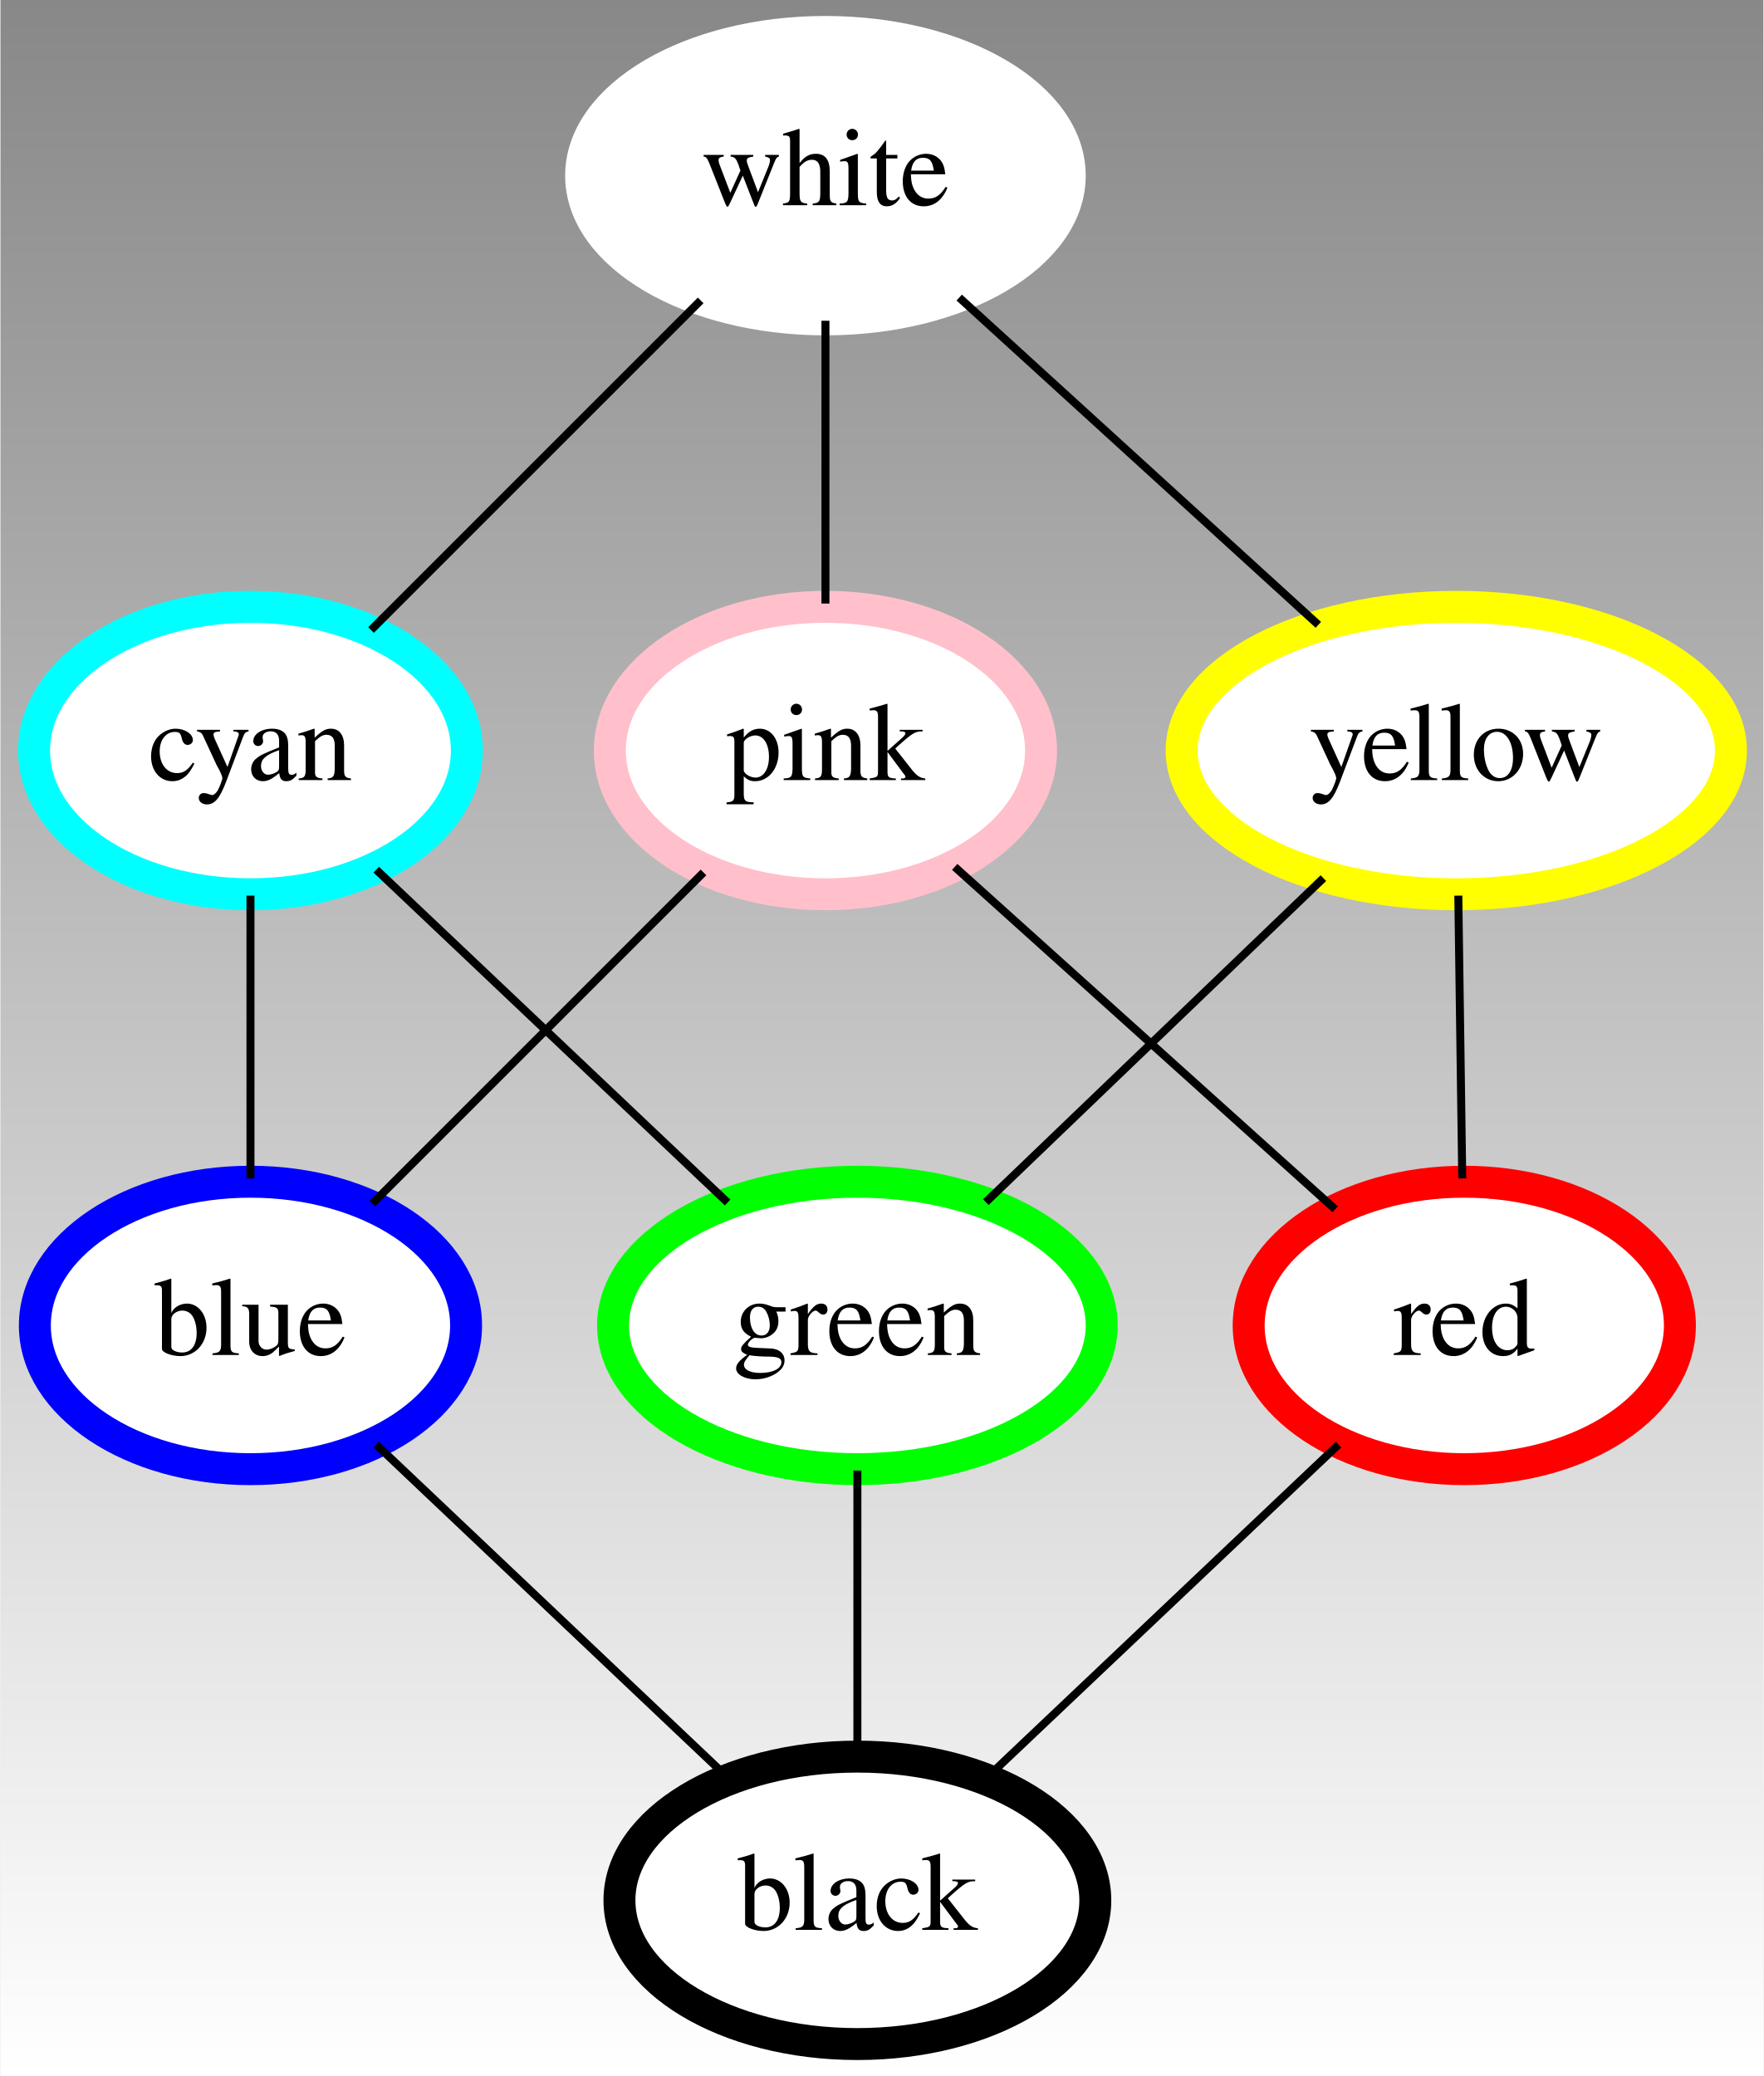
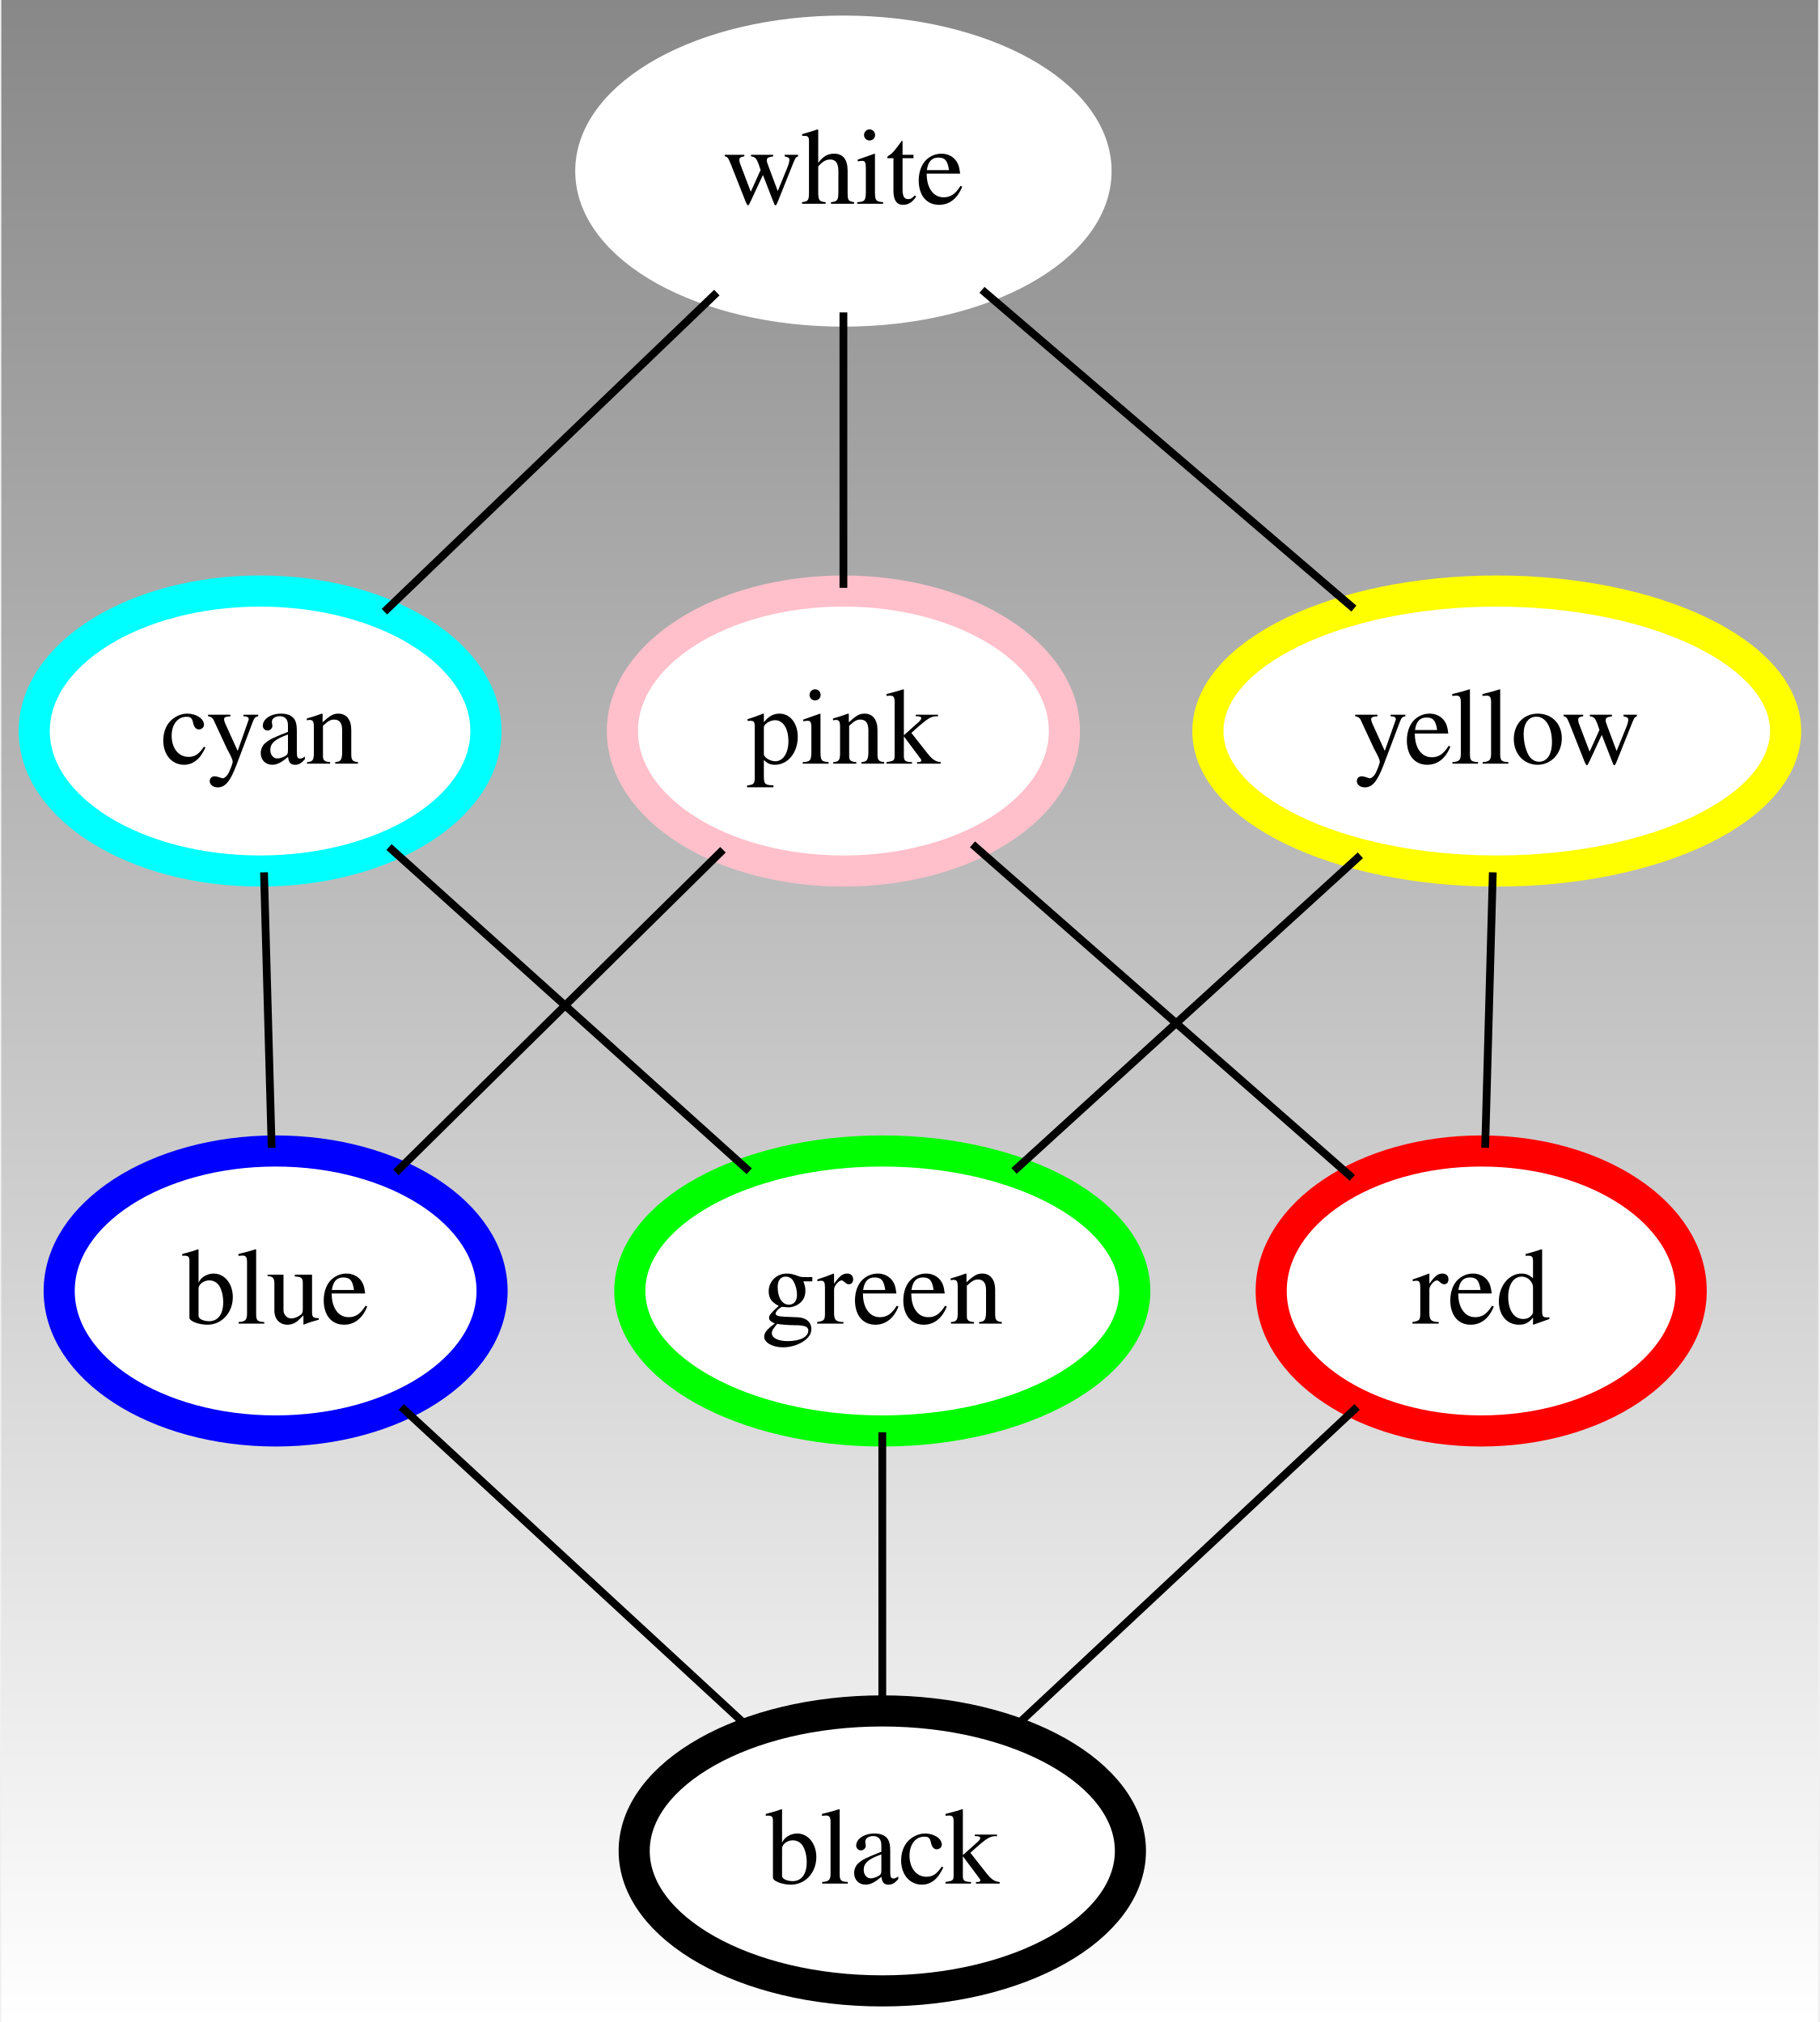
- <svg xmlns="http://www.w3.org/2000/svg" width="700px" height="824px" viewBox="0.00 0.00 220.74 260.00">
+ <svg xmlns="http://www.w3.org/2000/svg" width="700px" height="778px" viewBox="0.00 0.00 233.59 260.00">
  <g id="graph0" class="graph" transform="scale(1.0 1.0) rotate(0) translate(4 256)">
    <defs>
-       <linearGradient id="l_0" gradientUnits="userSpaceOnUse" x1="106.372" y1="4" x2="106.372" y2="-256">
+       <linearGradient id="l_1" gradientUnits="userSpaceOnUse" x1="112.793" y1="4" x2="112.793" y2="-256">
        <stop offset="0" style="stop-color:#ffffff;stop-opacity:1.;" />
        <stop offset="1" style="stop-color:#888888;stop-opacity:1.;" />
      </linearGradient>
    </defs>
-     <polygon fill="url(#l_0)" stroke="transparent" points="-4,4 -4,-256 216.744,-256 216.744,4 -4,4" />
+     <polygon fill="url(#l_1)" stroke="transparent" points="-4,4 -4,-256 229.586,-256 229.586,4 -4,4" />
    <g id="node1" class="node">
-       <ellipse fill="#ffffff" stroke="#ffffff" stroke-width="4" cx="99.298" cy="-234" rx="30.595" ry="18" />
-       <text text-anchor="middle" x="99.298" y="-230.3" font-family="Times,serif" font-size="14.00" fill="#000000">white</text>
+       <ellipse fill="#ffffff" stroke="#ffffff" stroke-width="4" cx="104.267" cy="-234" rx="32.481" ry="18" />
+       <text text-anchor="middle" x="104.267" y="-229.8" font-family="Times,serif" font-size="14.00" fill="#000000">white</text>
    </g>
    <g id="node2" class="node">
-       <ellipse fill="#ffffff" stroke="#00ffff" stroke-width="4" cx="27.298" cy="-162" rx="27.097" ry="18" />
-       <text text-anchor="middle" x="27.298" y="-158.3" font-family="Times,serif" font-size="14.00" fill="#000000">cyan</text>
+       <ellipse fill="#ffffff" stroke="#00ffff" stroke-width="4" cx="29.267" cy="-162" rx="29.036" ry="18" />
+       <text text-anchor="middle" x="29.267" y="-157.8" font-family="Times,serif" font-size="14.00" fill="#000000">cyan</text>
    </g>
    <g id="edge1" class="edge">
-       <path fill="none" stroke="#000000" d="M83.675,-218.377C71.432,-206.135 54.502,-189.205 42.397,-177.099" />
+       <path fill="none" stroke="#000000" d="M87.993,-218.377C75.327,-206.218 57.843,-189.433 45.251,-177.345" />
    </g>
    <g id="node5" class="node">
-       <ellipse fill="#ffffff" stroke="#ffff00" stroke-width="4" cx="178.298" cy="-162" rx="34.394" ry="18" />
-       <text text-anchor="middle" x="178.298" y="-158.3" font-family="Times,serif" font-size="14.00" fill="#000000">yellow</text>
+       <ellipse fill="#ffffff" stroke="#ffff00" stroke-width="4" cx="188.267" cy="-162" rx="37.139" ry="18" />
+       <text text-anchor="middle" x="188.267" y="-157.8" font-family="Times,serif" font-size="14.00" fill="#000000">yellow</text>
    </g>
    <g id="edge2" class="edge">
-       <path fill="none" stroke="#000000" d="M116.051,-218.731C129.277,-206.677 147.663,-189.92 161.022,-177.745" />
+       <path fill="none" stroke="#000000" d="M122.081,-218.731C136.144,-206.677 155.693,-189.92 169.898,-177.745" />
    </g>
    <g id="node7" class="node">
-       <ellipse fill="#ffffff" stroke="#ffc0cb" stroke-width="4" cx="99.298" cy="-162" rx="27" ry="18" />
-       <text text-anchor="middle" x="99.298" y="-158.3" font-family="Times,serif" font-size="14.00" fill="#000000">pink</text>
+       <ellipse fill="#ffffff" stroke="#ffc0cb" stroke-width="4" cx="104.267" cy="-162" rx="28.413" ry="18" />
+       <text text-anchor="middle" x="104.267" y="-157.8" font-family="Times,serif" font-size="14.00" fill="#000000">pink</text>
    </g>
    <g id="edge3" class="edge">
-       <path fill="none" stroke="#000000" d="M99.298,-215.831C99.298,-205 99.298,-191.288 99.298,-180.413" />
+       <path fill="none" stroke="#000000" d="M104.267,-215.831C104.267,-205 104.267,-191.288 104.267,-180.413" />
    </g>
    <g id="node3" class="node">
-       <ellipse fill="#ffffff" stroke="#0000ff" stroke-width="4" cx="27.298" cy="-90" rx="27" ry="18" />
-       <text text-anchor="middle" x="27.298" y="-86.3" font-family="Times,serif" font-size="14.00" fill="#000000">blue</text>
+       <ellipse fill="#ffffff" stroke="#0000ff" stroke-width="4" cx="31.267" cy="-90" rx="27.829" ry="18" />
+       <text text-anchor="middle" x="31.267" y="-85.8" font-family="Times,serif" font-size="14.00" fill="#000000">blue</text>
    </g>
    <g id="edge4" class="edge">
-       <path fill="none" stroke="#000000" d="M27.298,-143.831C27.298,-133 27.298,-119.288 27.298,-108.413" />
+       <path fill="none" stroke="#000000" d="M29.772,-143.831C30.072,-133 30.453,-119.288 30.755,-108.413" />
    </g>
    <g id="node4" class="node">
-       <ellipse fill="#ffffff" stroke="#00ff00" stroke-width="4" cx="103.298" cy="-90" rx="30.595" ry="18" />
-       <text text-anchor="middle" x="103.298" y="-86.3" font-family="Times,serif" font-size="14.00" fill="#000000">green</text>
+       <ellipse fill="#ffffff" stroke="#00ff00" stroke-width="4" cx="109.267" cy="-90" rx="32.463" ry="18" />
+       <text text-anchor="middle" x="109.267" y="-85.8" font-family="Times,serif" font-size="14.00" fill="#000000">green</text>
    </g>
    <g id="edge5" class="edge">
-       <path fill="none" stroke="#000000" d="M43.045,-147.082C55.914,-134.889 74.042,-117.716 87.046,-105.396" />
+       <path fill="none" stroke="#000000" d="M45.843,-147.082C59.39,-134.889 78.471,-117.716 92.16,-105.396" />
    </g>
    <g id="node8" class="node">
-       <ellipse fill="#ffffff" stroke="#000000" stroke-width="4" cx="103.298" cy="-18" rx="29.795" ry="18" />
-       <text text-anchor="middle" x="103.298" y="-14.3" font-family="Times,serif" font-size="14.00" fill="#000000">black</text>
+       <ellipse fill="#ffffff" stroke="#000000" stroke-width="4" cx="109.267" cy="-18" rx="31.901" ry="18" />
+       <text text-anchor="middle" x="109.267" y="-13.8" font-family="Times,serif" font-size="14.00" fill="#000000">black</text>
    </g>
    <g id="edge6" class="edge">
-       <path fill="none" stroke="#000000" d="M43.045,-75.082C55.914,-62.889 74.042,-45.716 87.046,-33.396" />
+       <path fill="none" stroke="#000000" d="M47.428,-75.082C60.637,-62.889 79.241,-45.716 92.588,-33.396" />
    </g>
    <g id="edge7" class="edge">
-       <path fill="none" stroke="#000000" d="M103.298,-71.831C103.298,-61 103.298,-47.288 103.298,-36.413" />
+       <path fill="none" stroke="#000000" d="M109.267,-71.831C109.267,-61 109.267,-47.288 109.267,-36.413" />
    </g>
    <g id="edge8" class="edge">
-       <path fill="none" stroke="#000000" d="M161.653,-146.021C149.051,-133.923 131.843,-117.404 119.381,-105.44" />
+       <path fill="none" stroke="#000000" d="M170.734,-146.021C157.461,-133.923 139.335,-117.404 126.208,-105.44" />
    </g>
    <g id="node6" class="node">
-       <ellipse fill="#ffffff" stroke="#ff0000" stroke-width="4" cx="179.298" cy="-90" rx="27" ry="18" />
-       <text text-anchor="middle" x="179.298" y="-86.3" font-family="Times,serif" font-size="14.00" fill="#000000">red</text>
+       <ellipse fill="#ffffff" stroke="#ff0000" stroke-width="4" cx="186.267" cy="-90" rx="27" ry="18" />
+       <text text-anchor="middle" x="186.267" y="-85.8" font-family="Times,serif" font-size="14.00" fill="#000000">red</text>
    </g>
    <g id="edge9" class="edge">
-       <path fill="none" stroke="#000000" d="M178.55,-143.831C178.7,-133 178.891,-119.288 179.042,-108.413" />
+       <path fill="none" stroke="#000000" d="M187.762,-143.831C187.461,-133 187.08,-119.288 186.778,-108.413" />
    </g>
    <g id="edge10" class="edge">
-       <path fill="none" stroke="#000000" d="M163.55,-75.082C150.681,-62.889 132.553,-45.716 119.549,-33.396" />
+       <path fill="none" stroke="#000000" d="M170.312,-75.082C157.362,-62.972 139.156,-45.948 126,-33.647" />
    </g>
    <g id="edge12" class="edge">
-       <path fill="none" stroke="#000000" d="M84.028,-146.731C71.81,-134.512 54.758,-117.46 42.545,-105.247" />
+       <path fill="none" stroke="#000000" d="M88.785,-146.731C76.397,-134.512 59.108,-117.46 46.726,-105.247" />
    </g>
    <g id="edge11" class="edge">
-       <path fill="none" stroke="#000000" d="M115.487,-147.43C129.366,-134.938 149.26,-117.034 163.132,-104.549" />
+       <path fill="none" stroke="#000000" d="M120.861,-147.43C135.087,-134.938 155.478,-117.034 169.698,-104.549" />
    </g>
  </g>
</svg>
